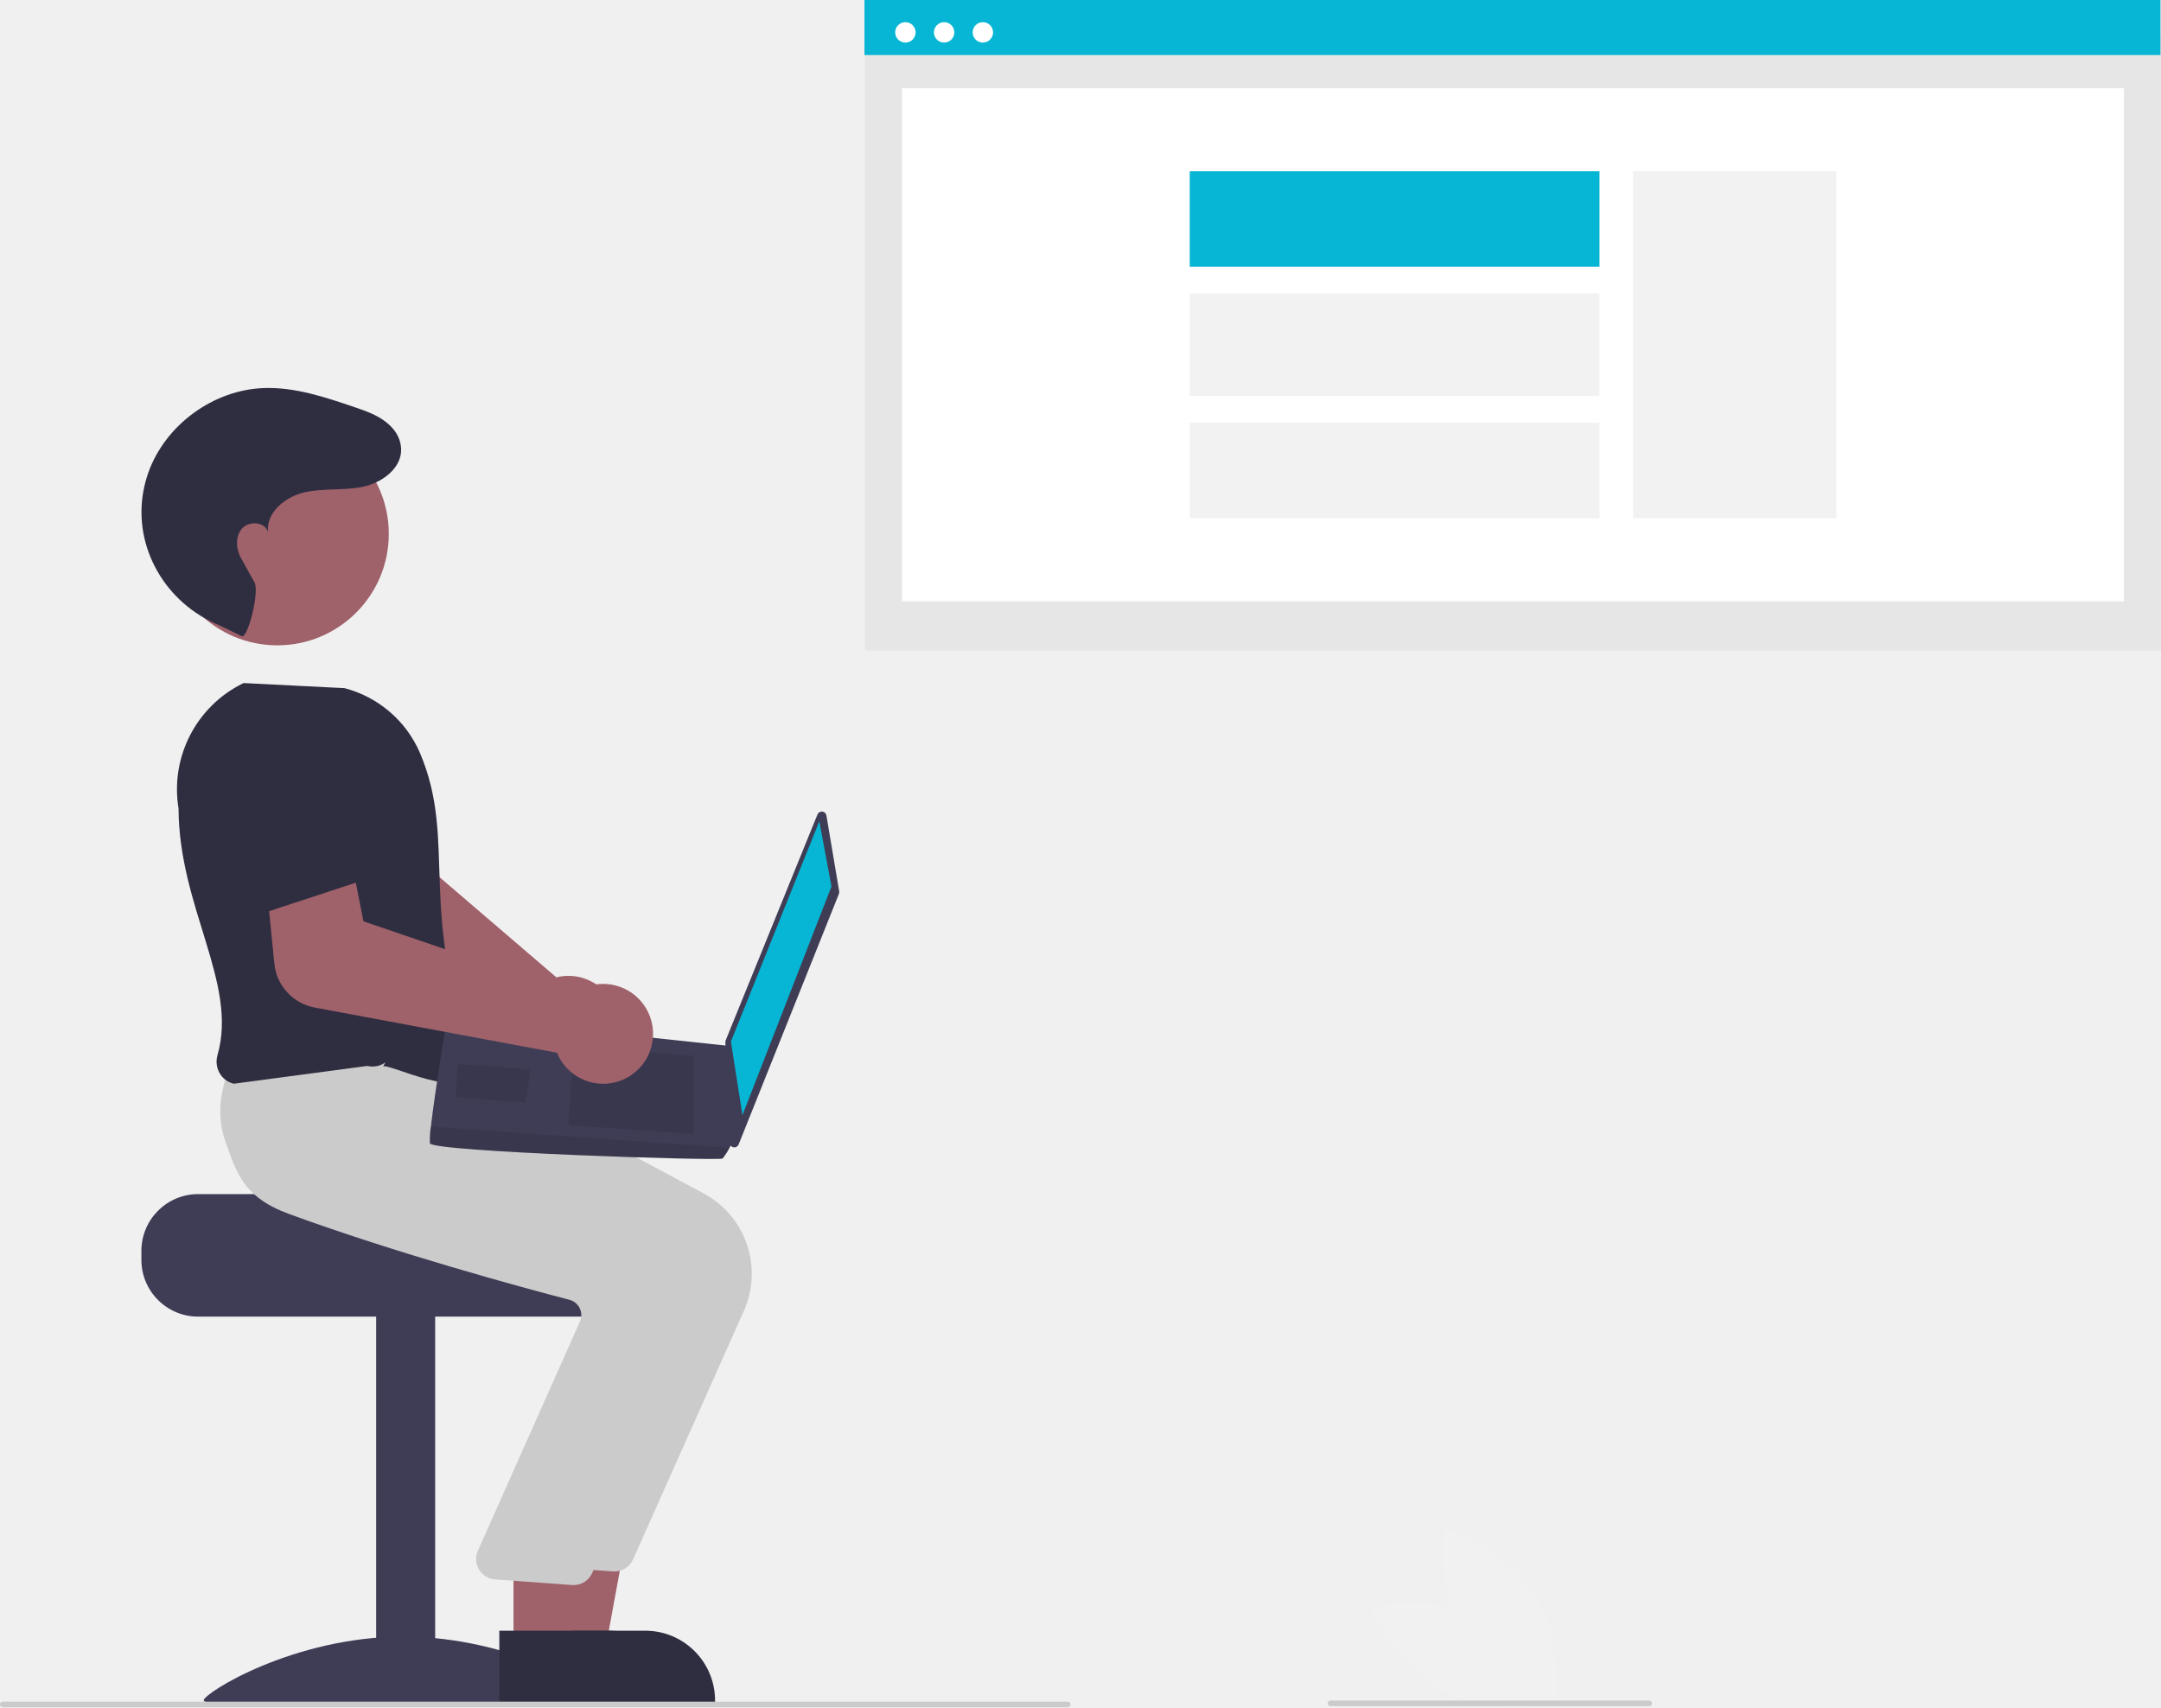
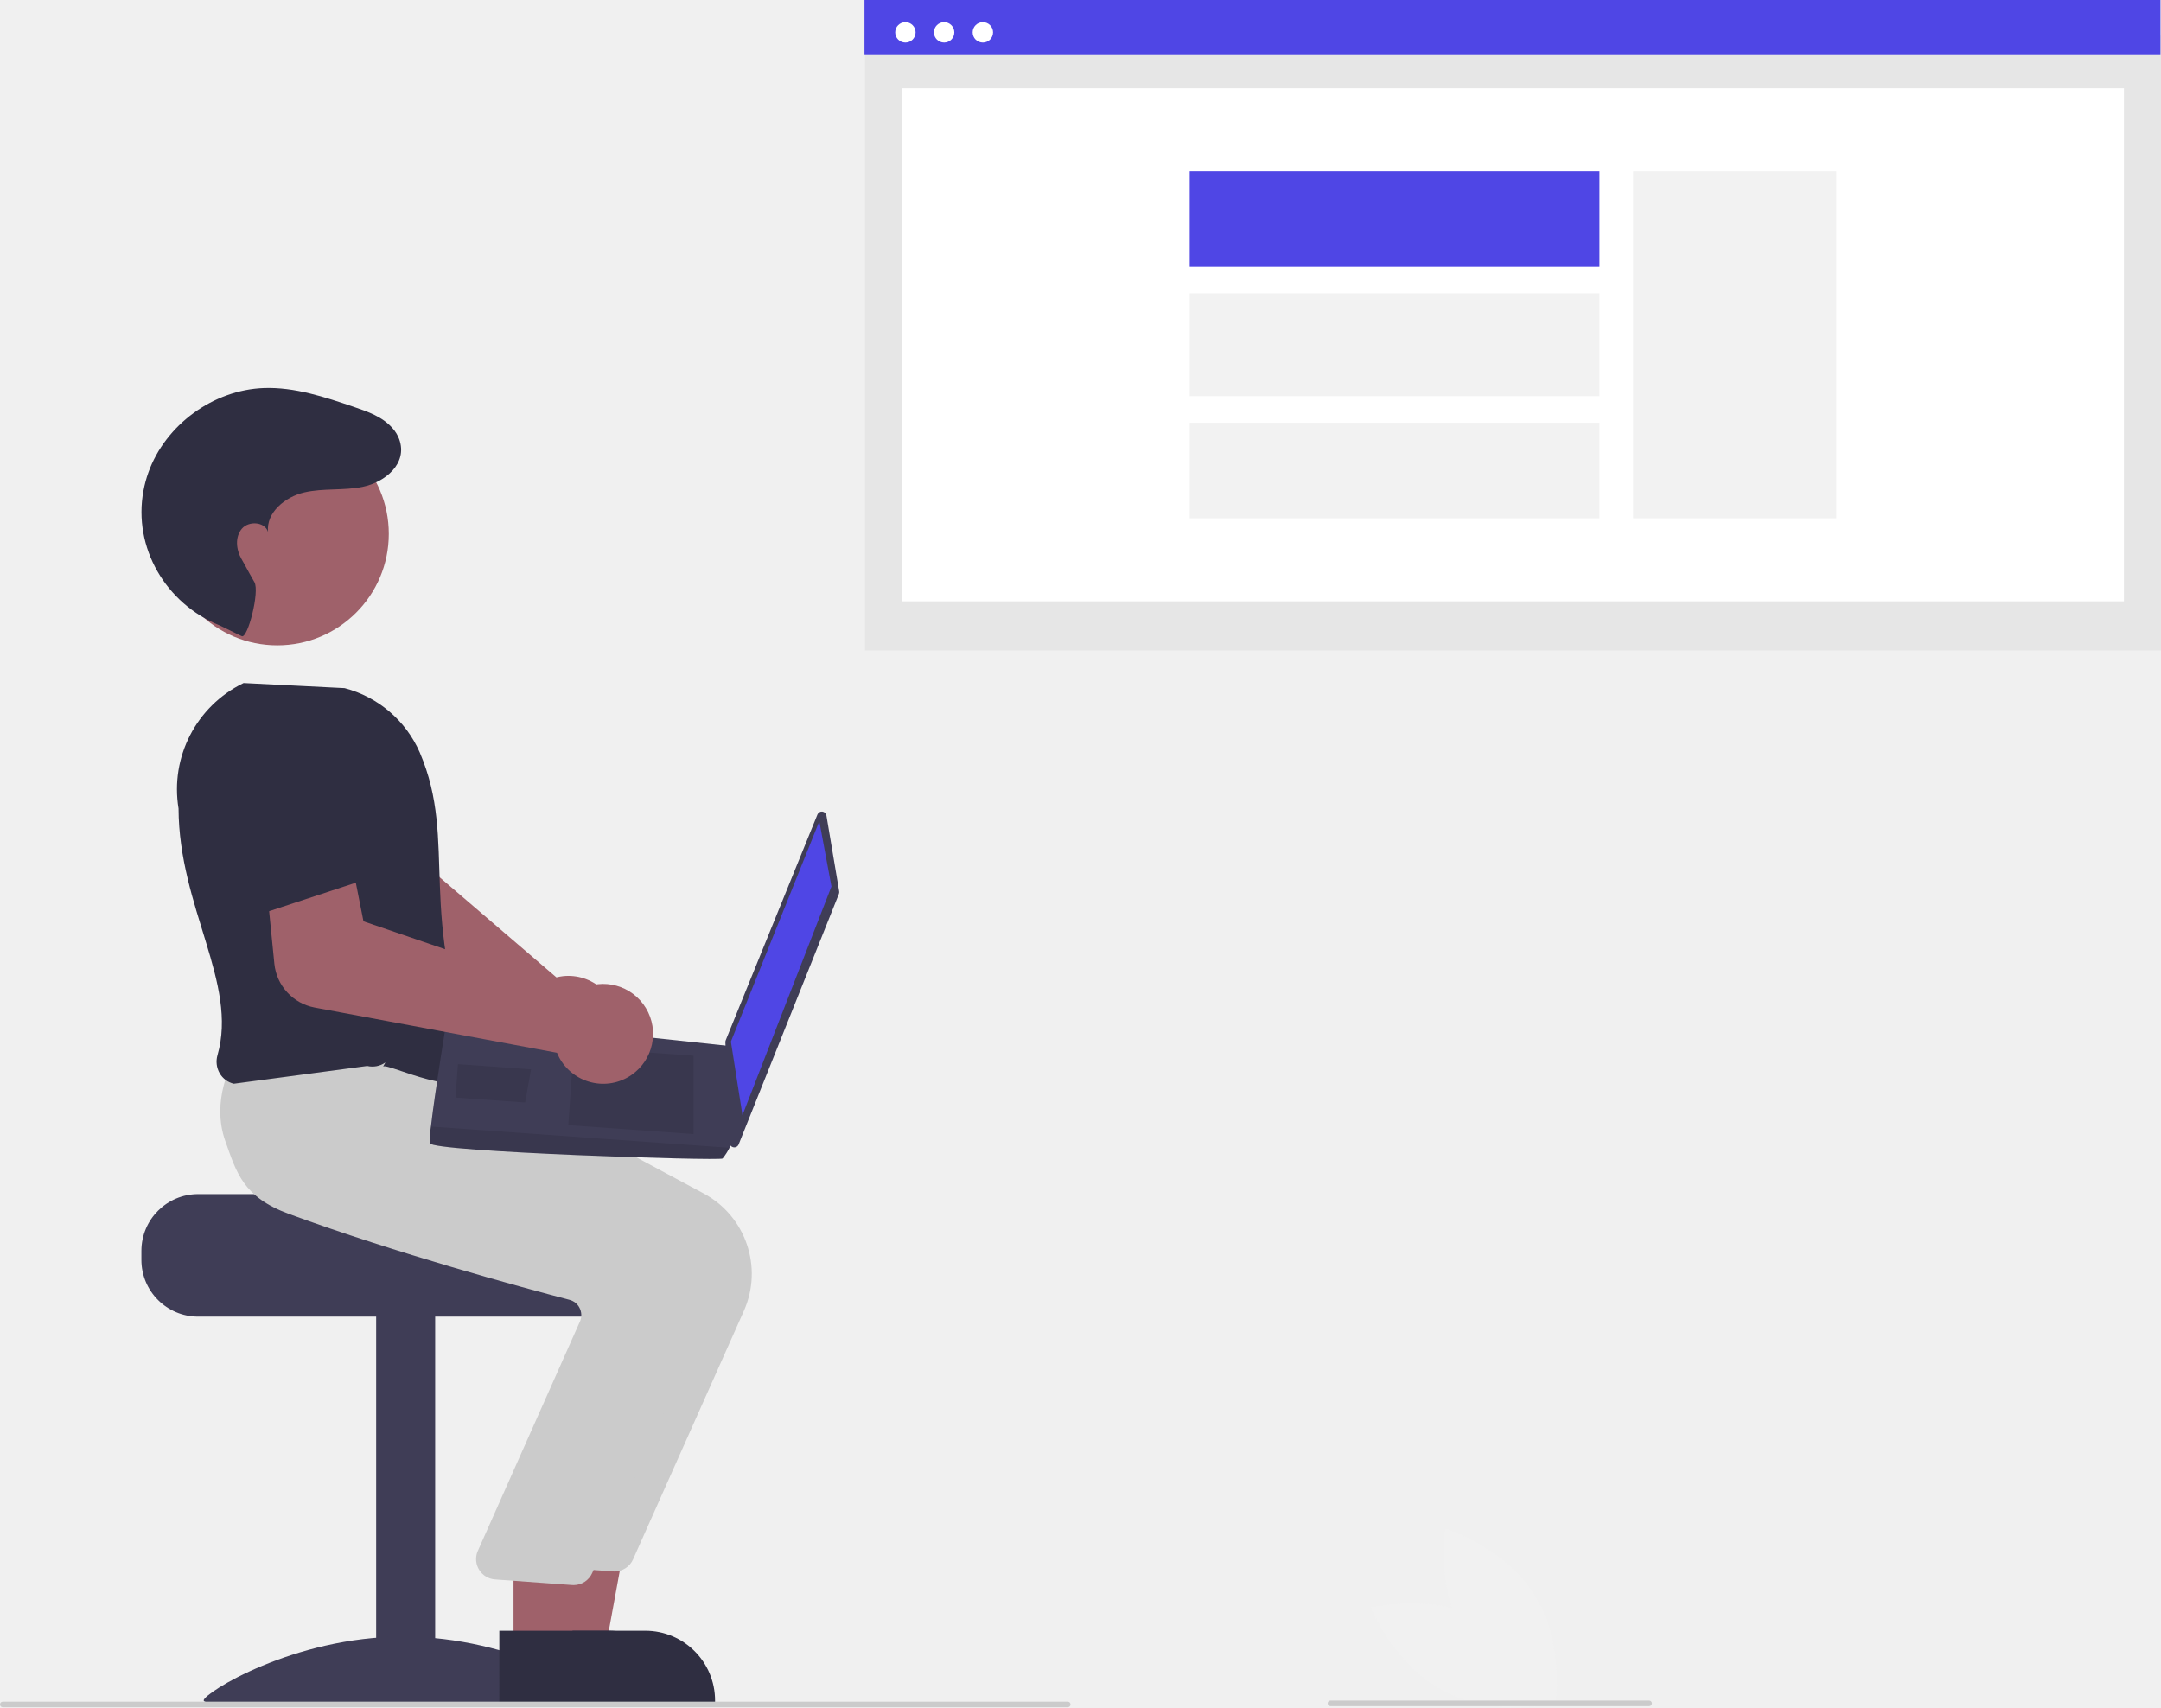
<svg xmlns="http://www.w3.org/2000/svg" data-name="Layer 1" width="773.114" height="610.804" viewBox="0 0 773.114 610.804">
  <rect id="e81a7c33-c795-457d-8abc-c4a3c260cd56" data-name="Rectangle 62" x="309.473" y="12.711" width="463.641" height="220.006" fill="#e6e6e6" />
  <rect id="be98c830-918a-42d1-b1b0-0085d5874e90" data-name="Rectangle 75" x="322.731" y="31.577" width="437.126" height="183.558" fill="#fff" />
-   <rect id="ea07d9fd-7a34-4098-acd7-056fd1871281" data-name="Rectangle 80" x="309.276" width="463.641" height="19.697" fill="#06b6d4" />
+   <rect id="ea07d9fd-7a34-4098-acd7-056fd1871281" data-name="Rectangle 80" x="309.276" width="463.641" height="19.697" fill="#4f46e5" />
  <circle id="b9ed5a45-8896-4ed9-86b4-15f853c9a185" data-name="Ellipse 90" cx="323.913" cy="11.582" r="3.651" fill="#fff" />
  <circle id="a9233a38-f8ba-48e0-88f3-496fd4836d40" data-name="Ellipse 91" cx="337.77" cy="11.582" r="3.651" fill="#fff" />
  <circle id="aa82180f-a6a9-4f5f-82fc-e73106f4ad92" data-name="Ellipse 92" cx="351.627" cy="11.582" r="3.651" fill="#fff" />
  <rect x="584.272" y="61.279" width="72.676" height="124.155" fill="#f2f2f2" />
-   <rect x="425.64" y="61.277" width="146.59" height="34.175" fill="#06b6d4" />
+   <rect x="425.64" y="61.277" width="146.59" height="34.175" fill="#4f46e5" />
  <rect x="425.64" y="104.969" width="146.59" height="36.771" fill="#f2f2f2" />
  <rect x="425.64" y="151.257" width="146.59" height="34.175" fill="#f2f2f2" />
  <path d="M434.646,511.7a17.867,17.867,0,0,0-19.79-17.862,17.202,17.202,0,0,0-2.348.433l-60.464-51.827,3.613-19.475-29.802-9.658-8.985,31.211a18.103,18.103,0,0,0,7.68,20.204l74.381,47.045a17.068,17.068,0,0,0,.091,1.752,17.867,17.867,0,0,0,21.691,15.502,17.382,17.382,0,0,0,2.105-.608A17.92,17.92,0,0,0,434.646,511.7Z" transform="translate(-213.4429 -144.5982)" fill="#9f616a" />
  <path d="M284.325,571.807h77.958c0,2.241,80.345,4.059,80.345,4.059a20.884,20.884,0,0,1,3.426,3.248,20.152,20.152,0,0,1,4.71,12.99v3.248A20.305,20.305,0,0,1,430.466,615.65H284.325a20.315,20.315,0,0,1-20.297-20.297v-3.248A20.326,20.326,0,0,1,284.325,571.807Z" transform="translate(-213.4429 -144.5982)" fill="#3f3d56" />
  <rect x="134.573" y="470.245" width="21.109" height="136.399" fill="#3f3d56" />
  <path d="M429.206,752.939c0,2.554-31.988.988-71.447.988s-71.447,1.566-71.447-.988,31.988-22.806,71.447-22.806S429.206,750.385,429.206,752.939Z" transform="translate(-213.4429 -144.5982)" fill="#3f3d56" />
  <polygon points="196.707 589.916 216.613 589.914 226.084 538.282 196.703 538.284 196.707 589.916" fill="#9f616a" />
  <path d="M405.072,753.811l64.189-.002v-.812a24.984,24.984,0,0,0-24.983-24.984h-.003l-39.205.002Z" transform="translate(-213.4429 -144.5982)" fill="#2f2e41" />
  <path d="M439.924,702.496l39.687-88.996a32.616,32.616,0,0,0-14.32-41.868l-86.083-46.161-39.282-3.341-36.234-3.294-.261.442c-.334.565-8.125,14.021-2.859,28.776,3.995,11.192,14.385,19.934,30.883,25.984,38.507,14.119,82.991,26.187,100.328,30.719a5.604,5.604,0,0,1,3.591,2.857,5.681,5.681,0,0,1,.319,4.545L398.822,694.997a7.307,7.307,0,0,0,6.186,9.79l27.55,2.006q.351.033.699.033A7.302,7.302,0,0,0,439.924,702.496Z" transform="translate(-213.4429 -144.5982)" fill="#cbcbcb" />
  <polygon points="183.716 589.916 203.622 589.914 213.094 538.282 183.713 538.284 183.716 589.916" fill="#9f616a" />
  <path d="M392.082,753.811l64.189-.002v-.812a24.984,24.984,0,0,0-24.983-24.984h-.003l-39.205.002Z" transform="translate(-213.4429 -144.5982)" fill="#2f2e41" />
  <path d="M425.31,707.367l39.687-88.996a32.616,32.616,0,0,0-14.32-41.868l-86.083-46.161-39.282-3.341-28.381-2.462.004-.389c-.334.565-8.125,14.021-2.859,28.776,3.995,11.192,6.266,19.934,22.764,25.984,38.507,14.119,82.991,26.187,100.328,30.719a5.604,5.604,0,0,1,3.591,2.857,5.681,5.681,0,0,1,.319,4.545L384.208,699.868a7.307,7.307,0,0,0,6.186,9.79l27.55,2.006q.351.033.699.033A7.302,7.302,0,0,0,425.31,707.367Z" transform="translate(-213.4429 -144.5982)" fill="#cbcbcb" />
  <path d="M350.517,526.163c1.903-1.346,29.228,12.99,34.1,1.624-22.733-56.833-7.068-81.374-20.993-113.965a40.581,40.581,0,0,0-26.901-23.025l-36.129-1.824-.187.09a42.227,42.227,0,0,0-23.089,44.798c.129,35.469,21.35,62.521,13.93,88.247a8.317,8.317,0,0,0,.786,6.468,7.931,7.931,0,0,0,5.059,3.749l47.705-6.364a8.061,8.061,0,0,0,6.522-1.262Z" transform="translate(-213.4429 -144.5982)" fill="#2f2e41" />
  <circle cx="99.209" cy="190.998" r="39.882" fill="#9f616a" />
  <path d="M299.948,372.203c2.119.927,6.458-15.958,4.515-19.335-2.891-5.022-2.72-4.986-4.639-8.309s-2.348-7.871.137-10.794,8.236-2.536,9.37,1.13c-.73-6.963,6.157-12.559,12.979-14.132s14.017-.596,20.877-1.996c7.961-1.624,16.243-8.297,13.067-17.051a12.33,12.33,0,0,0-2.405-3.952c-3.67-4.126-8.803-5.888-13.822-7.591-10.441-3.544-21.168-7.132-32.187-6.741-18.105.643-35.22,13.159-41.32,30.218a42.473,42.473,0,0,0-1.759,6.536c-3.782,20.337,8.028,40.397,27.209,48.141Z" transform="translate(-213.4429 -144.5982)" fill="#2f2e41" />
  <path d="M509.097,436.337l4.573,27.156a1.672,1.672,0,0,1-.096.899l-35.88,89.653a1.672,1.672,0,0,1-3.222-.551l-1.52-36.027a1.672,1.672,0,0,1,.121-.7l32.827-80.782a1.672,1.672,0,0,1,3.197.352Z" transform="translate(-213.4429 -144.5982)" fill="#3f3d56" />
-   <polygon points="293.114 293.823 297.46 317.153 265.619 398.964 261.485 372.647 293.114 293.823" fill="#06b6d4" />
+   <polygon points="293.114 293.823 297.46 317.153 265.619 398.964 261.485 372.647 293.114 293.823" fill="#4f46e5" />
  <path d="M367.247,553.628c.783,3.058,103.64,6.369,104.707,5.444a21.674,21.674,0,0,0,2.474-3.828c1.078-1.925,2.076-3.856,2.076-3.856l-1.69-32.529L373.492,508.031s-4.483,27.146-5.89,39.617A29.957,29.957,0,0,0,367.247,553.628Z" transform="translate(-213.4429 -144.5982)" fill="#3f3d56" />
  <polygon points="248.114 377.702 248.123 405.727 203.309 402.541 205.292 374.657 248.114 377.702" opacity="0.1" style="isolation:isolate" />
  <polygon points="189.717 382.557 189.988 382.523 187.872 394.437 162.975 392.667 163.825 380.716 189.717 382.557" opacity="0.1" style="isolation:isolate" />
  <path d="M367.247,553.628c.783,3.058,103.64,6.369,104.707,5.444a21.674,21.674,0,0,0,2.474-3.828l-106.826-7.596A29.957,29.957,0,0,0,367.247,553.628Z" transform="translate(-213.4429 -144.5982)" opacity="0.1" style="isolation:isolate" />
  <path d="M325.946,505.051l86.764,16.192a17.078,17.078,0,0,0,.734,1.593,17.906,17.906,0,0,0,11.491,8.973,17.72,17.72,0,0,0,14.399-2.609,17.864,17.864,0,0,0-18.475-30.512,17.168,17.168,0,0,0-2.02,1.272l-75.361-25.744-3.857-19.429L308.361,456.856l3.239,32.57A17.767,17.767,0,0,0,325.946,505.051Z" transform="translate(-213.4429 -144.5982)" fill="#9f616a" />
  <path d="M307.302,471.383l45.422-14.929-10.596-30.423a18.135,18.135,0,0,0-20.107-11.924h0a18.135,18.135,0,0,0-15.153,18.089Z" transform="translate(-213.4429 -144.5982)" fill="#2f2e41" />
  <path d="M595.443,755.402h-381a1,1,0,1,1,0-2h381a1,1,0,0,1,0,2Z" transform="translate(-213.4429 -144.5982)" fill="#cbcbcb" />
  <path d="M743.65,723.895c18.274,9.457,26.398,30.049,26.398,30.049s-21.503,5.258-39.777-4.199-26.398-30.049-26.398-30.049S725.376,714.438,743.65,723.895Z" transform="translate(-213.4429 -144.5982)" fill="#f1f1f1" />
  <path d="M737.806,730.708c10.905,17.449,32.086,23.881,32.086,23.881s3.501-21.858-7.403-39.306-32.086-23.881-32.086-23.881S726.901,713.259,737.806,730.708Z" transform="translate(-213.4429 -144.5982)" fill="#f1f1f1" />
  <path d="M803.443,755.005h-114a1,1,0,0,1,0-2h114a1,1,0,0,1,0,2Z" transform="translate(-213.4429 -144.5982)" fill="#cbcbcb" />
</svg>
